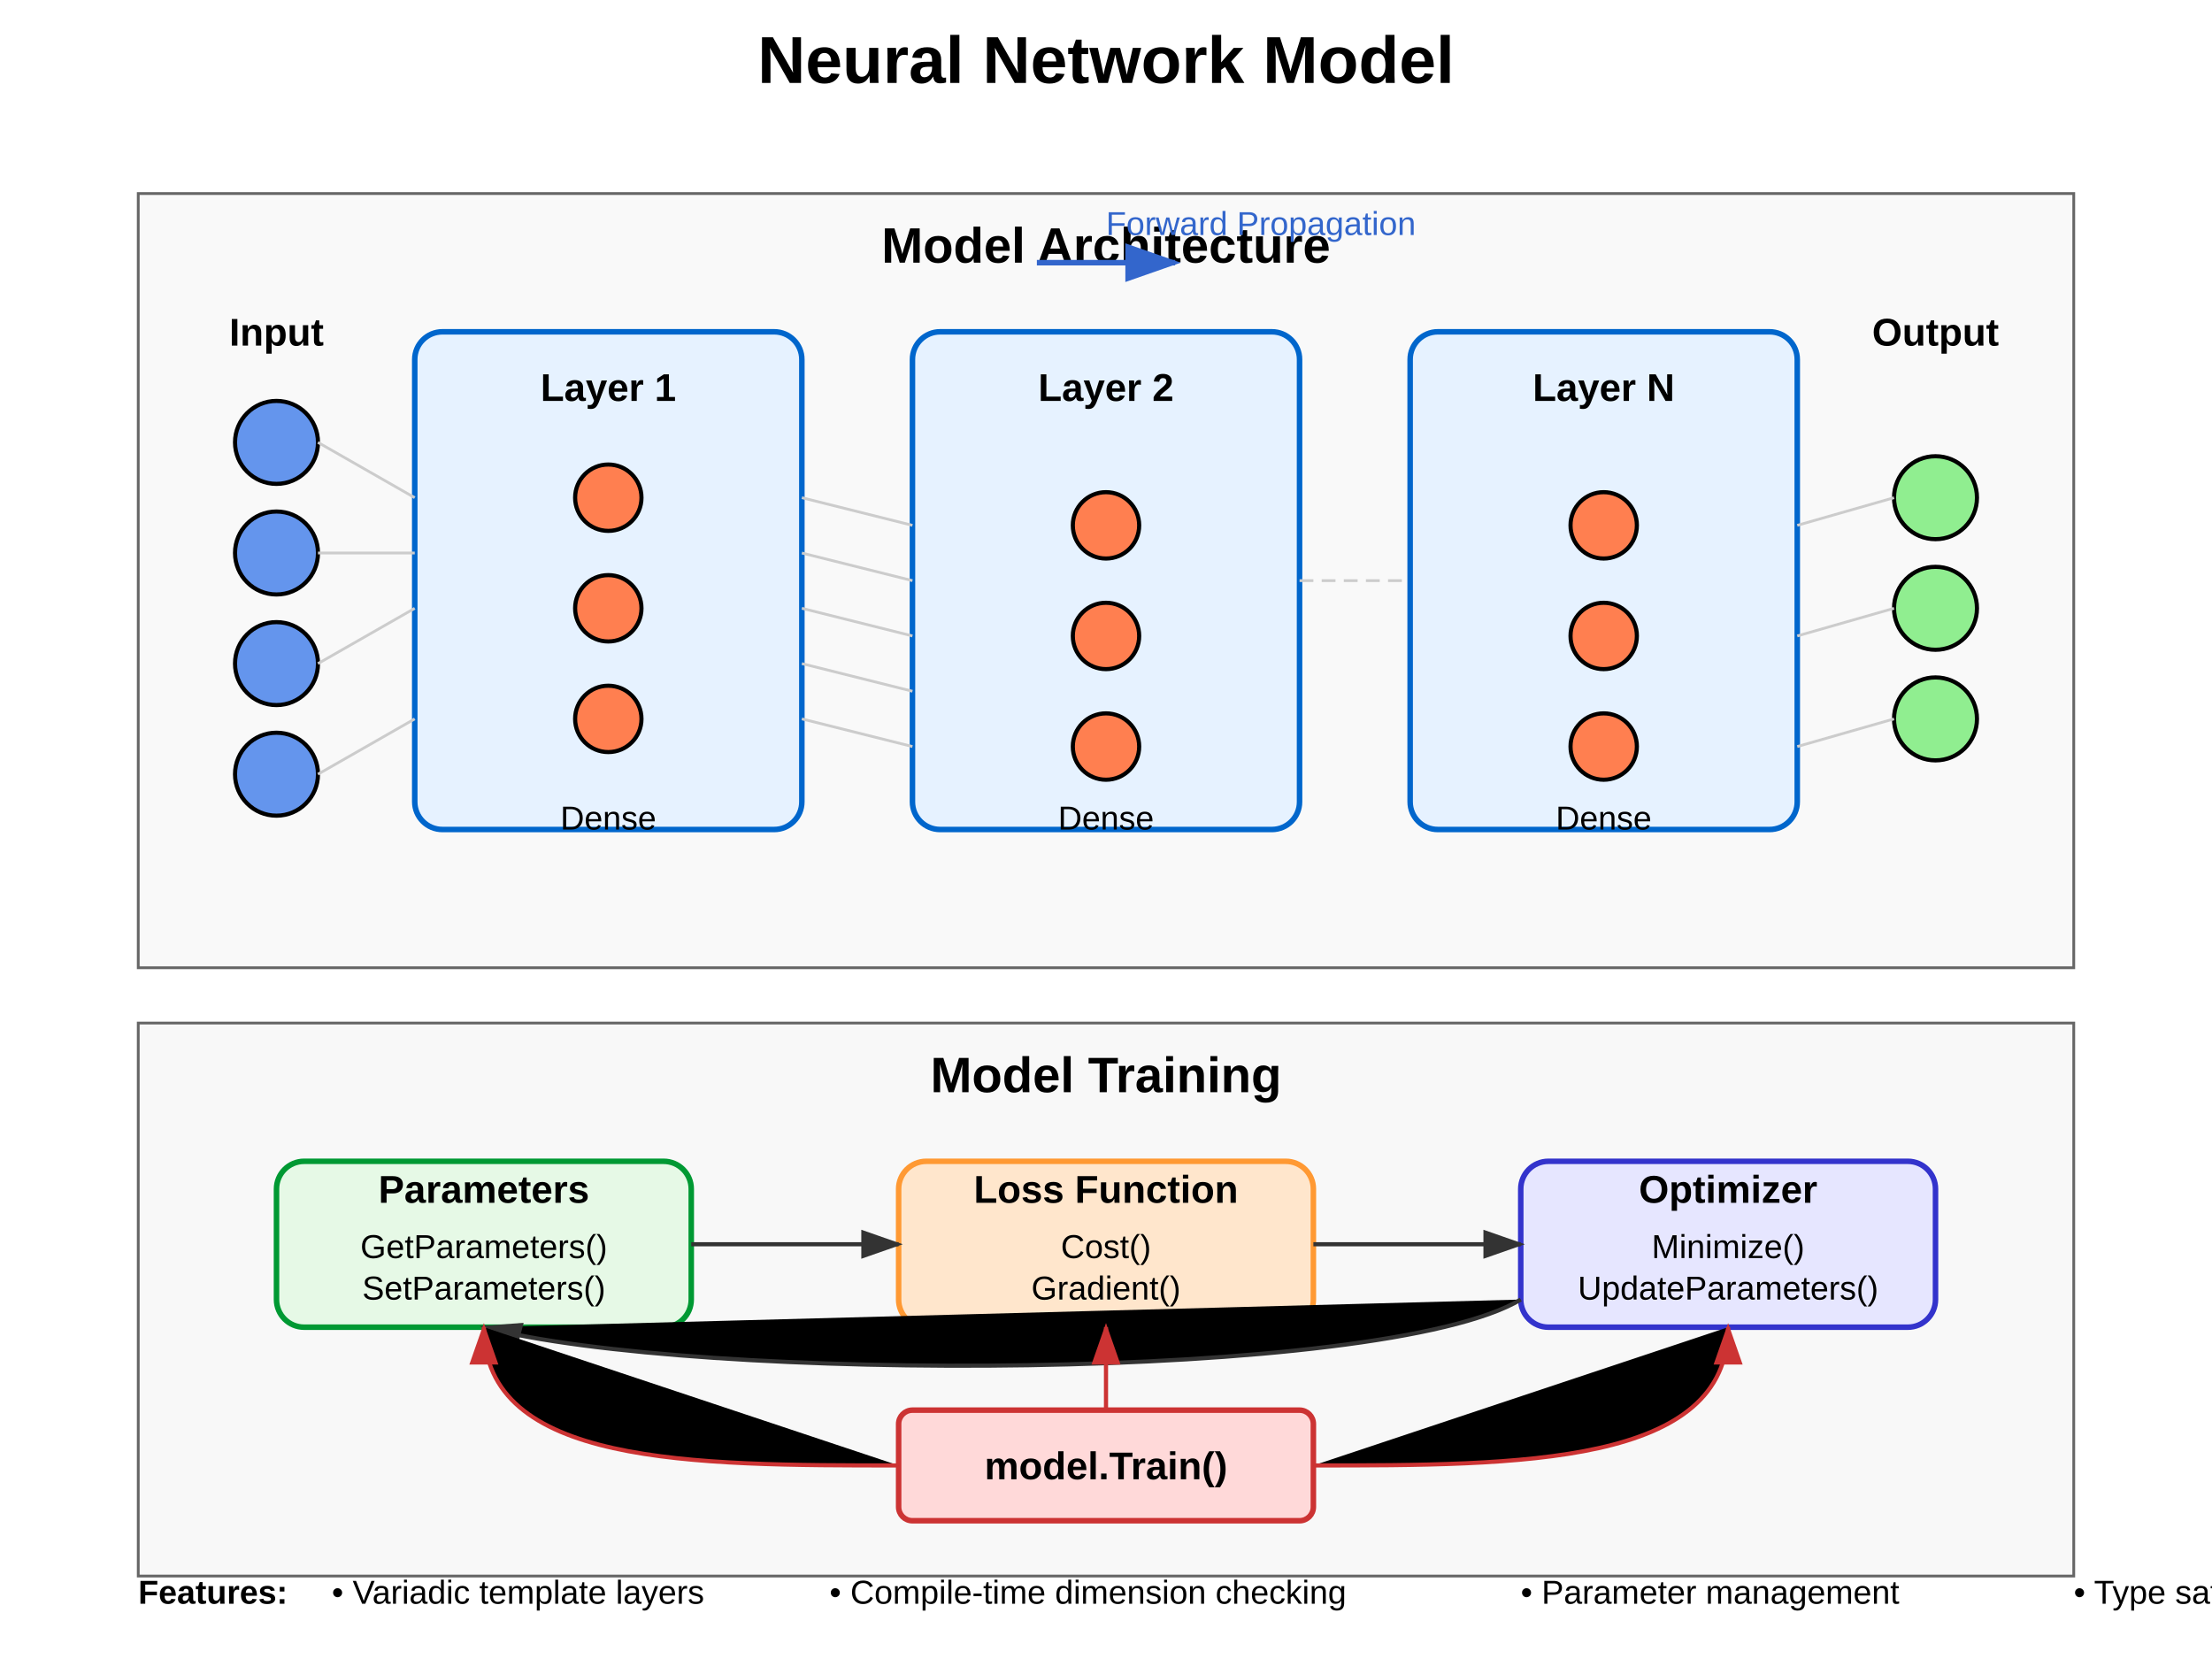
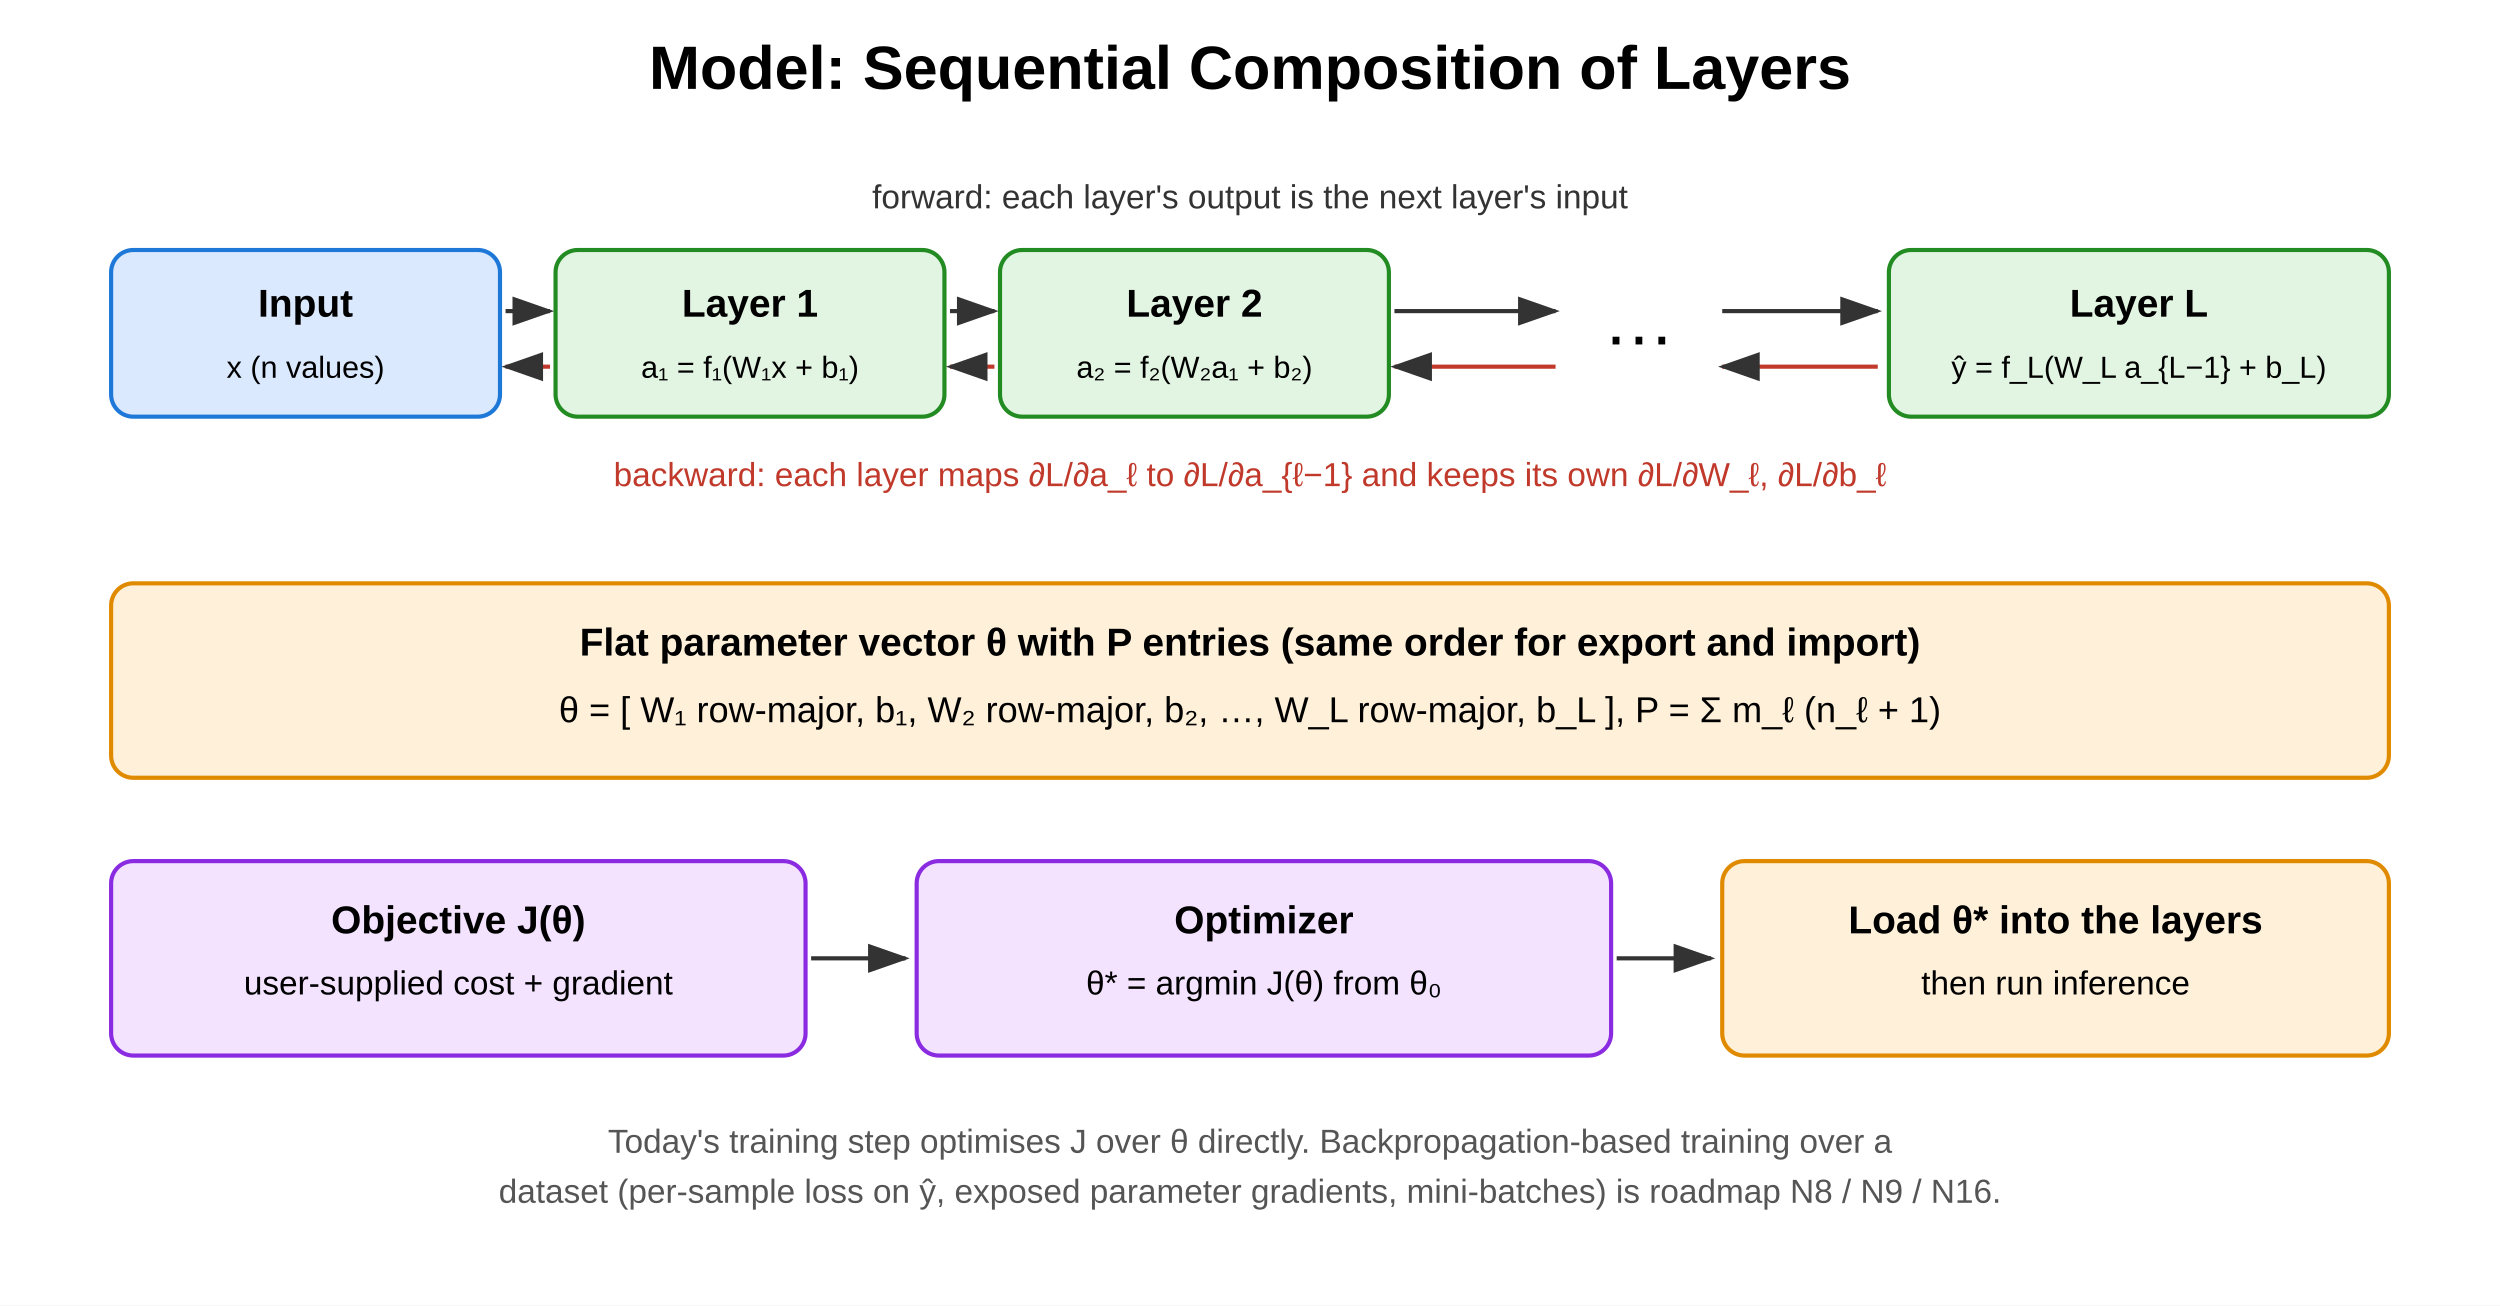
- <svg xmlns="http://www.w3.org/2000/svg" viewBox="0 0 800 600">
-   <rect width="800" height="600" fill="white" />
-   <text x="400" y="30" text-anchor="middle" font-family="Arial" font-size="24" font-weight="bold">Neural Network Model</text>
-   <g id="model-architecture">
-     <rect x="50" y="70" width="700" height="280" fill="#f9f9f9" stroke="#666" stroke-width="1" />
-     <text x="400" y="95" text-anchor="middle" font-family="Arial" font-size="18" font-weight="bold">Model Architecture</text>
-     <g id="input-layer">
-       <text x="100" y="125" text-anchor="middle" font-family="Arial" font-size="14" font-weight="bold">Input</text>
-       <circle cx="100" cy="160" r="15" fill="#6495ED" stroke="black" stroke-width="1.5" />
-       <circle cx="100" cy="200" r="15" fill="#6495ED" stroke="black" stroke-width="1.5" />
-       <circle cx="100" cy="240" r="15" fill="#6495ED" stroke="black" stroke-width="1.5" />
-       <circle cx="100" cy="280" r="15" fill="#6495ED" stroke="black" stroke-width="1.5" />
-     </g>
-     <g id="layer1">
-       <rect x="150" y="120" width="140" height="180" rx="10" ry="10" fill="#e6f2ff" stroke="#0066cc" stroke-width="2" />
-       <text x="220" y="145" text-anchor="middle" font-family="Arial" font-size="14" font-weight="bold">Layer 1</text>
-       <circle cx="220" cy="180" r="12" fill="#FF7F50" stroke="black" stroke-width="1.5" />
-       <circle cx="220" cy="220" r="12" fill="#FF7F50" stroke="black" stroke-width="1.5" />
-       <circle cx="220" cy="260" r="12" fill="#FF7F50" stroke="black" stroke-width="1.5" />
-       <text x="220" y="300" text-anchor="middle" font-family="Arial" font-size="12">Dense</text>
-     </g>
-     <g id="layer2">
-       <rect x="330" y="120" width="140" height="180" rx="10" ry="10" fill="#e6f2ff" stroke="#0066cc" stroke-width="2" />
-       <text x="400" y="145" text-anchor="middle" font-family="Arial" font-size="14" font-weight="bold">Layer 2</text>
-       <circle cx="400" cy="190" r="12" fill="#FF7F50" stroke="black" stroke-width="1.5" />
-       <circle cx="400" cy="230" r="12" fill="#FF7F50" stroke="black" stroke-width="1.5" />
-       <circle cx="400" cy="270" r="12" fill="#FF7F50" stroke="black" stroke-width="1.5" />
-       <text x="400" y="300" text-anchor="middle" font-family="Arial" font-size="12">Dense</text>
-     </g>
-     <g id="layerN">
-       <rect x="510" y="120" width="140" height="180" rx="10" ry="10" fill="#e6f2ff" stroke="#0066cc" stroke-width="2" />
-       <text x="580" y="145" text-anchor="middle" font-family="Arial" font-size="14" font-weight="bold">Layer N</text>
-       <circle cx="580" cy="190" r="12" fill="#FF7F50" stroke="black" stroke-width="1.5" />
-       <circle cx="580" cy="230" r="12" fill="#FF7F50" stroke="black" stroke-width="1.5" />
-       <circle cx="580" cy="270" r="12" fill="#FF7F50" stroke="black" stroke-width="1.5" />
-       <text x="580" y="300" text-anchor="middle" font-family="Arial" font-size="12">Dense</text>
-     </g>
-     <g id="output-layer">
-       <text x="700" y="125" text-anchor="middle" font-family="Arial" font-size="14" font-weight="bold">Output</text>
-       <circle cx="700" cy="180" r="15" fill="#90EE90" stroke="black" stroke-width="1.5" />
-       <circle cx="700" cy="220" r="15" fill="#90EE90" stroke="black" stroke-width="1.5" />
-       <circle cx="700" cy="260" r="15" fill="#90EE90" stroke="black" stroke-width="1.5" />
-     </g>
-     <g id="connections" stroke="#CCCCCC" stroke-width="1">
-       <line x1="115" y1="160" x2="150" y2="180" />
-       <line x1="115" y1="200" x2="150" y2="200" />
-       <line x1="115" y1="240" x2="150" y2="220" />
-       <line x1="115" y1="280" x2="150" y2="260" />
-       <line x1="290" y1="180" x2="330" y2="190" />
-       <line x1="290" y1="200" x2="330" y2="210" />
-       <line x1="290" y1="220" x2="330" y2="230" />
-       <line x1="290" y1="240" x2="330" y2="250" />
-       <line x1="290" y1="260" x2="330" y2="270" />
-       <path d="M 470 210 Q 490 210, 510 210" stroke-dasharray="5,3" />
-       <line x1="650" y1="190" x2="685" y2="180" />
-       <line x1="650" y1="230" x2="685" y2="220" />
-       <line x1="650" y1="270" x2="685" y2="260" />
-     </g>
-     <path d="M 375 95 L 425 95" stroke="#3366CC" stroke-width="2" marker-end="url(#arrowhead-blue)" />
-     <text x="400" y="85" font-family="Arial" font-size="12" fill="#3366CC">Forward Propagation</text>
-   </g>
-   <g id="model-training">
-     <rect x="50" y="370" width="700" height="200" fill="#f8f8f8" stroke="#666" stroke-width="1" />
-     <text x="400" y="395" text-anchor="middle" font-family="Arial" font-size="18" font-weight="bold">Model Training</text>
-     <g id="components">
-       <rect x="100" y="420" width="150" height="60" rx="10" ry="10" fill="#e6f9e6" stroke="#009933" stroke-width="2" />
-       <text x="175" y="435" text-anchor="middle" font-family="Arial" font-size="14" font-weight="bold">Parameters</text>
-       <text x="175" y="455" text-anchor="middle" font-family="Arial" font-size="12">GetParameters()</text>
-       <text x="175" y="470" text-anchor="middle" font-family="Arial" font-size="12">SetParameters()</text>
-       <rect x="325" y="420" width="150" height="60" rx="10" ry="10" fill="#ffe6cc" stroke="#ff9933" stroke-width="2" />
-       <text x="400" y="435" text-anchor="middle" font-family="Arial" font-size="14" font-weight="bold">Loss Function</text>
-       <text x="400" y="455" text-anchor="middle" font-family="Arial" font-size="12">Cost()</text>
-       <text x="400" y="470" text-anchor="middle" font-family="Arial" font-size="12">Gradient()</text>
-       <rect x="550" y="420" width="150" height="60" rx="10" ry="10" fill="#e6e6ff" stroke="#3333cc" stroke-width="2" />
-       <text x="625" y="435" text-anchor="middle" font-family="Arial" font-size="14" font-weight="bold">Optimizer</text>
-       <text x="625" y="455" text-anchor="middle" font-family="Arial" font-size="12">Minimize()</text>
-       <text x="625" y="470" text-anchor="middle" font-family="Arial" font-size="12">UpdateParameters()</text>
-       <rect x="325" y="510" width="150" height="40" rx="5" ry="5" fill="#ffd9d9" stroke="#cc3333" stroke-width="2" />
-       <text x="400" y="535" text-anchor="middle" font-family="Arial" font-size="14" font-weight="bold">model.Train()</text>
-     </g>
-     <g id="training-connections">
-       <path d="M 250 450 L 325 450" stroke="#333" stroke-width="1.5" marker-end="url(#arrowhead)" />
-       <path d="M 475 450 L 550 450" stroke="#333" stroke-width="1.5" marker-end="url(#arrowhead)" />
-       <path d="M 550 470 C 500 500, 250 500, 175 480" stroke="#333" stroke-width="1.5" marker-end="url(#arrowhead)" />
-       <path d="M 400 510 L 400 480" stroke="#cc3333" stroke-width="1.5" marker-end="url(#arrowhead-red)" />
-       <path d="M 325 530 C 250 530, 175 530, 175 480" stroke="#cc3333" stroke-width="1.5" marker-end="url(#arrowhead-red)" />
-       <path d="M 475 530 C 550 530, 625 530, 625 480" stroke="#cc3333" stroke-width="1.5" marker-end="url(#arrowhead-red)" />
-     </g>
-   </g>
-   <g id="legend" transform="translate(50, 580)">
-     <text x="0" y="0" font-family="Arial" font-size="12" font-weight="bold">Features:</text>
-     <text x="70" y="0" font-family="Arial" font-size="12">• Variadic template layers</text>
-     <text x="250" y="0" font-family="Arial" font-size="12">• Compile-time dimension checking</text>
-     <text x="500" y="0" font-family="Arial" font-size="12">• Parameter management</text>
-     <text x="700" y="0" font-family="Arial" font-size="12">• Type safety</text>
-   </g>
+ <svg xmlns="http://www.w3.org/2000/svg" viewBox="0 0 900 470">
+   <rect width="900" height="470" fill="white" />
+   <text x="450" y="32" text-anchor="middle" font-family="Arial, Helvetica, sans-serif" font-size="22" font-weight="bold">Model: Sequential Composition of Layers</text>
  <defs>
-     <marker id="arrowhead" markerWidth="10" markerHeight="7" refX="9" refY="3.5" orient="auto">
+     <marker id="arrow" markerWidth="10" markerHeight="7" refX="9" refY="3.5" orient="auto">
      <polygon points="0 0, 10 3.5, 0 7" fill="#333" />
    </marker>
-     <marker id="arrowhead-blue" markerWidth="10" markerHeight="7" refX="9" refY="3.5" orient="auto">
-       <polygon points="0 0, 10 3.5, 0 7" fill="#3366CC" />
-     </marker>
-     <marker id="arrowhead-red" markerWidth="10" markerHeight="7" refX="9" refY="3.5" orient="auto">
-       <polygon points="0 0, 10 3.5, 0 7" fill="#cc3333" />
-     </marker>
  </defs>
+   <rect x="40" y="90" width="140" height="60" rx="8" ry="8" fill="#dbe9ff" stroke="#1E78D8" stroke-width="1.5" />
+   <text x="110" y="114" text-anchor="middle" font-family="Arial, Helvetica, sans-serif" font-size="14" fill="#000" font-weight="bold" font-style="normal">Input</text>
+   <text x="110" y="136" text-anchor="middle" font-family="Arial, Helvetica, sans-serif" font-size="11" fill="#000" font-weight="normal" font-style="normal">x (n values)</text>
+   <rect x="200" y="90" width="140" height="60" rx="8" ry="8" fill="#e2f5e2" stroke="#228B22" stroke-width="1.5" />
+   <text x="270" y="114" text-anchor="middle" font-family="Arial, Helvetica, sans-serif" font-size="14" fill="#000" font-weight="bold" font-style="normal">Layer 1</text>
+   <text x="270" y="136" text-anchor="middle" font-family="Arial, Helvetica, sans-serif" font-size="11" fill="#000" font-weight="normal" font-style="normal">a₁ = f₁(W₁x + b₁)</text>
+   <rect x="360" y="90" width="140" height="60" rx="8" ry="8" fill="#e2f5e2" stroke="#228B22" stroke-width="1.5" />
+   <text x="430" y="114" text-anchor="middle" font-family="Arial, Helvetica, sans-serif" font-size="14" fill="#000" font-weight="bold" font-style="normal">Layer 2</text>
+   <text x="430" y="136" text-anchor="middle" font-family="Arial, Helvetica, sans-serif" font-size="11" fill="#000" font-weight="normal" font-style="normal">a₂ = f₂(W₂a₁ + b₂)</text>
+   <text x="590" y="124" text-anchor="middle" font-family="Arial, Helvetica, sans-serif" font-size="26" fill="#000" font-weight="normal" font-style="normal">…</text>
+   <rect x="680" y="90" width="180" height="60" rx="8" ry="8" fill="#e2f5e2" stroke="#228B22" stroke-width="1.5" />
+   <text x="770" y="114" text-anchor="middle" font-family="Arial, Helvetica, sans-serif" font-size="14" fill="#000" font-weight="bold" font-style="normal">Layer L</text>
+   <text x="770" y="136" text-anchor="middle" font-family="Arial, Helvetica, sans-serif" font-size="11" fill="#000" font-weight="normal" font-style="normal">ŷ = f_L(W_L a_{L−1} + b_L)</text>
+   <line x1="182" y1="112" x2="198" y2="112" stroke="#333" stroke-width="1.5" marker-end="url(#arrow)" />
+   <line x1="198" y1="132" x2="182" y2="132" stroke="#C0392B" stroke-width="1.5" marker-end="url(#arrow)" />
+   <line x1="342" y1="112" x2="358" y2="112" stroke="#333" stroke-width="1.5" marker-end="url(#arrow)" />
+   <line x1="358" y1="132" x2="342" y2="132" stroke="#C0392B" stroke-width="1.5" marker-end="url(#arrow)" />
+   <line x1="502" y1="112" x2="560" y2="112" stroke="#333" stroke-width="1.5" marker-end="url(#arrow)" />
+   <line x1="560" y1="132" x2="502" y2="132" stroke="#C0392B" stroke-width="1.5" marker-end="url(#arrow)" />
+   <line x1="620" y1="112" x2="676" y2="112" stroke="#333" stroke-width="1.5" marker-end="url(#arrow)" />
+   <line x1="676" y1="132" x2="620" y2="132" stroke="#C0392B" stroke-width="1.5" marker-end="url(#arrow)" />
+   <text x="450" y="75" text-anchor="middle" font-family="Arial, Helvetica, sans-serif" font-size="12" fill="#333" font-weight="normal" font-style="normal">forward: each layer's output is the next layer's input</text>
+   <text x="450" y="175" text-anchor="middle" font-family="Arial, Helvetica, sans-serif" font-size="12" fill="#C0392B" font-weight="normal" font-style="normal">backward: each layer maps ∂L/∂a_ℓ to ∂L/∂a_{ℓ−1} and keeps its own ∂L/∂W_ℓ, ∂L/∂b_ℓ</text>
+   <rect x="40" y="210" width="820" height="70" rx="8" ry="8" fill="#fff0d9" stroke="#E08A00" stroke-width="1.5" />
+   <text x="450" y="236" text-anchor="middle" font-family="Arial, Helvetica, sans-serif" font-size="14" fill="#000" font-weight="bold" font-style="normal">Flat parameter vector θ with P entries (same order for export and import)</text>
+   <text x="450" y="260" text-anchor="middle" font-family="Arial, Helvetica, sans-serif" font-size="13" fill="#000" font-weight="normal" font-style="normal">θ = [ W₁ row-major, b₁, W₂ row-major, b₂, …, W_L row-major, b_L ],   P = Σ m_ℓ (n_ℓ + 1)</text>
+   <rect x="40" y="310" width="250" height="70" rx="8" ry="8" fill="#f3e3ff" stroke="#8A2BE2" stroke-width="1.5" />
+   <text x="165" y="336" text-anchor="middle" font-family="Arial, Helvetica, sans-serif" font-size="14" fill="#000" font-weight="bold" font-style="normal">Objective J(θ)</text>
+   <text x="165" y="358" text-anchor="middle" font-family="Arial, Helvetica, sans-serif" font-size="12" fill="#000" font-weight="normal" font-style="normal">user-supplied cost + gradient</text>
+   <rect x="330" y="310" width="250" height="70" rx="8" ry="8" fill="#f3e3ff" stroke="#8A2BE2" stroke-width="1.5" />
+   <text x="455" y="336" text-anchor="middle" font-family="Arial, Helvetica, sans-serif" font-size="14" fill="#000" font-weight="bold" font-style="normal">Optimizer</text>
+   <text x="455" y="358" text-anchor="middle" font-family="Arial, Helvetica, sans-serif" font-size="12" fill="#000" font-weight="normal" font-style="normal">θ* = argmin J(θ) from θ₀</text>
+   <rect x="620" y="310" width="240" height="70" rx="8" ry="8" fill="#fff0d9" stroke="#E08A00" stroke-width="1.5" />
+   <text x="740" y="336" text-anchor="middle" font-family="Arial, Helvetica, sans-serif" font-size="14" fill="#000" font-weight="bold" font-style="normal">Load θ* into the layers</text>
+   <text x="740" y="358" text-anchor="middle" font-family="Arial, Helvetica, sans-serif" font-size="12" fill="#000" font-weight="normal" font-style="normal">then run inference</text>
+   <line x1="292" y1="345" x2="326" y2="345" stroke="#333" stroke-width="1.5" marker-end="url(#arrow)" />
+   <line x1="582" y1="345" x2="616" y2="345" stroke="#333" stroke-width="1.5" marker-end="url(#arrow)" />
+   <text x="450" y="415" text-anchor="middle" font-family="Arial, Helvetica, sans-serif" font-size="12" fill="#555" font-weight="normal" font-style="normal">Today's training step optimises J over θ directly. Backpropagation-based training over a</text>
+   <text x="450" y="433" text-anchor="middle" font-family="Arial, Helvetica, sans-serif" font-size="12" fill="#555" font-weight="normal" font-style="normal">dataset (per-sample loss on ŷ, exposed parameter gradients, mini-batches) is roadmap N8 / N9 / N16.</text>
</svg>
